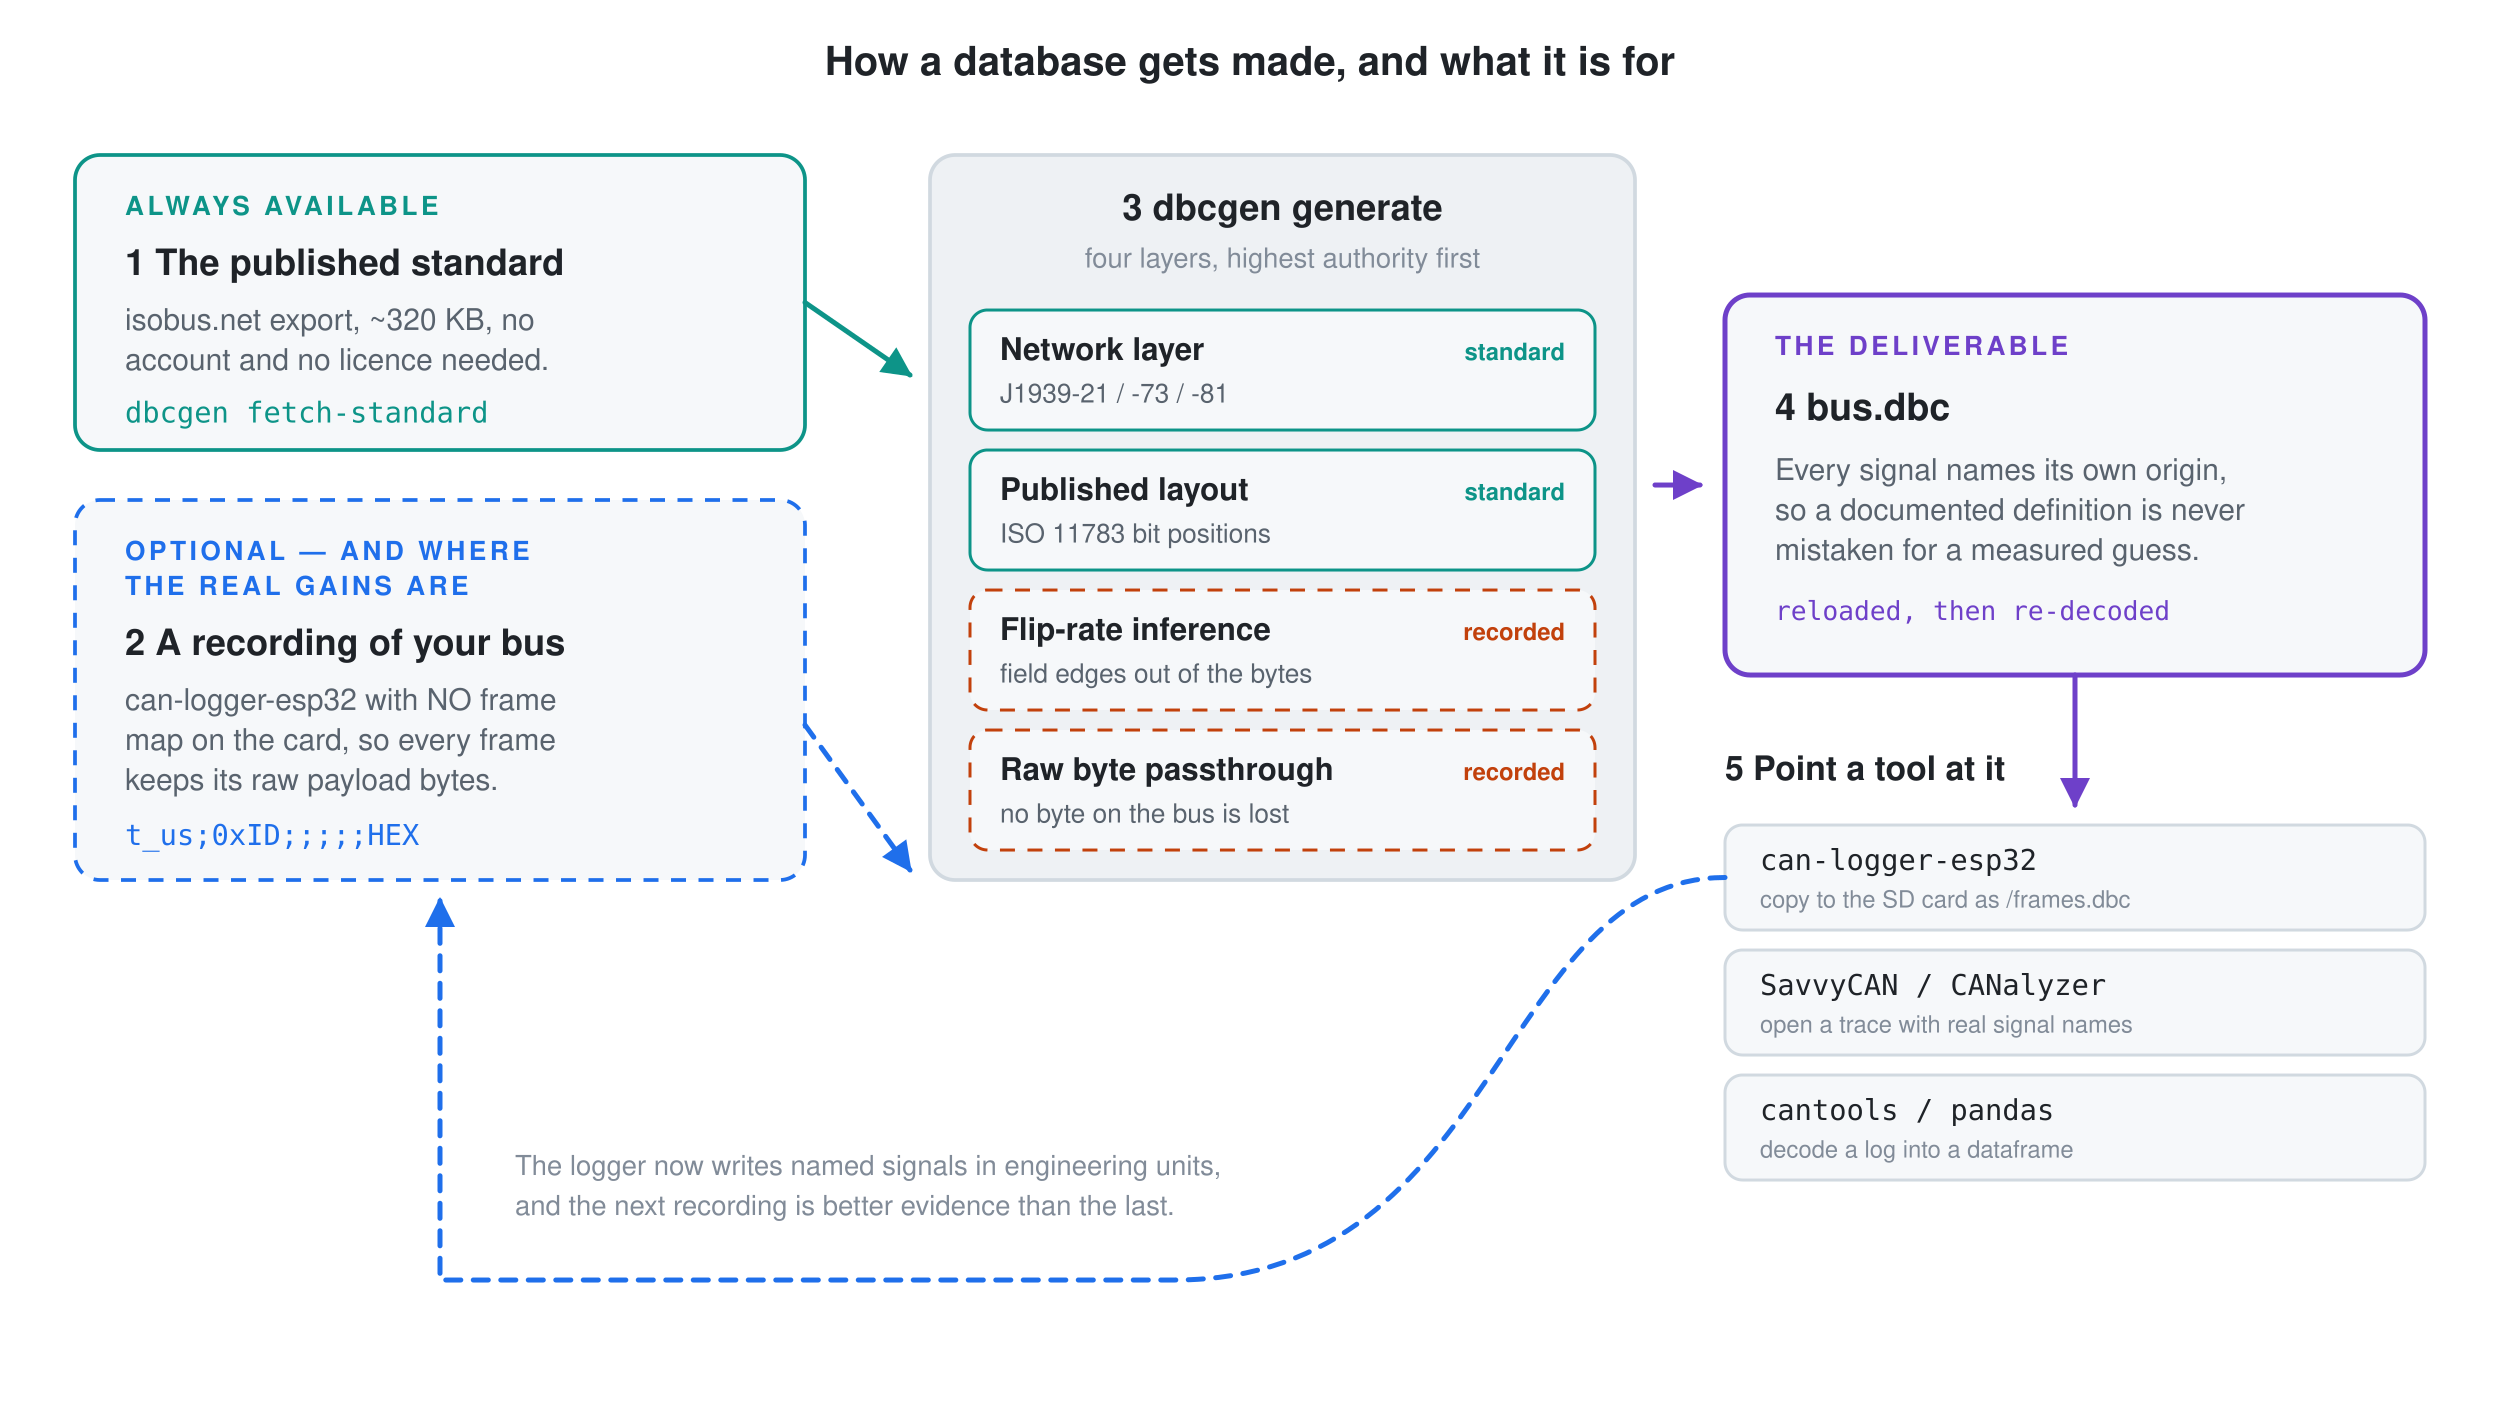
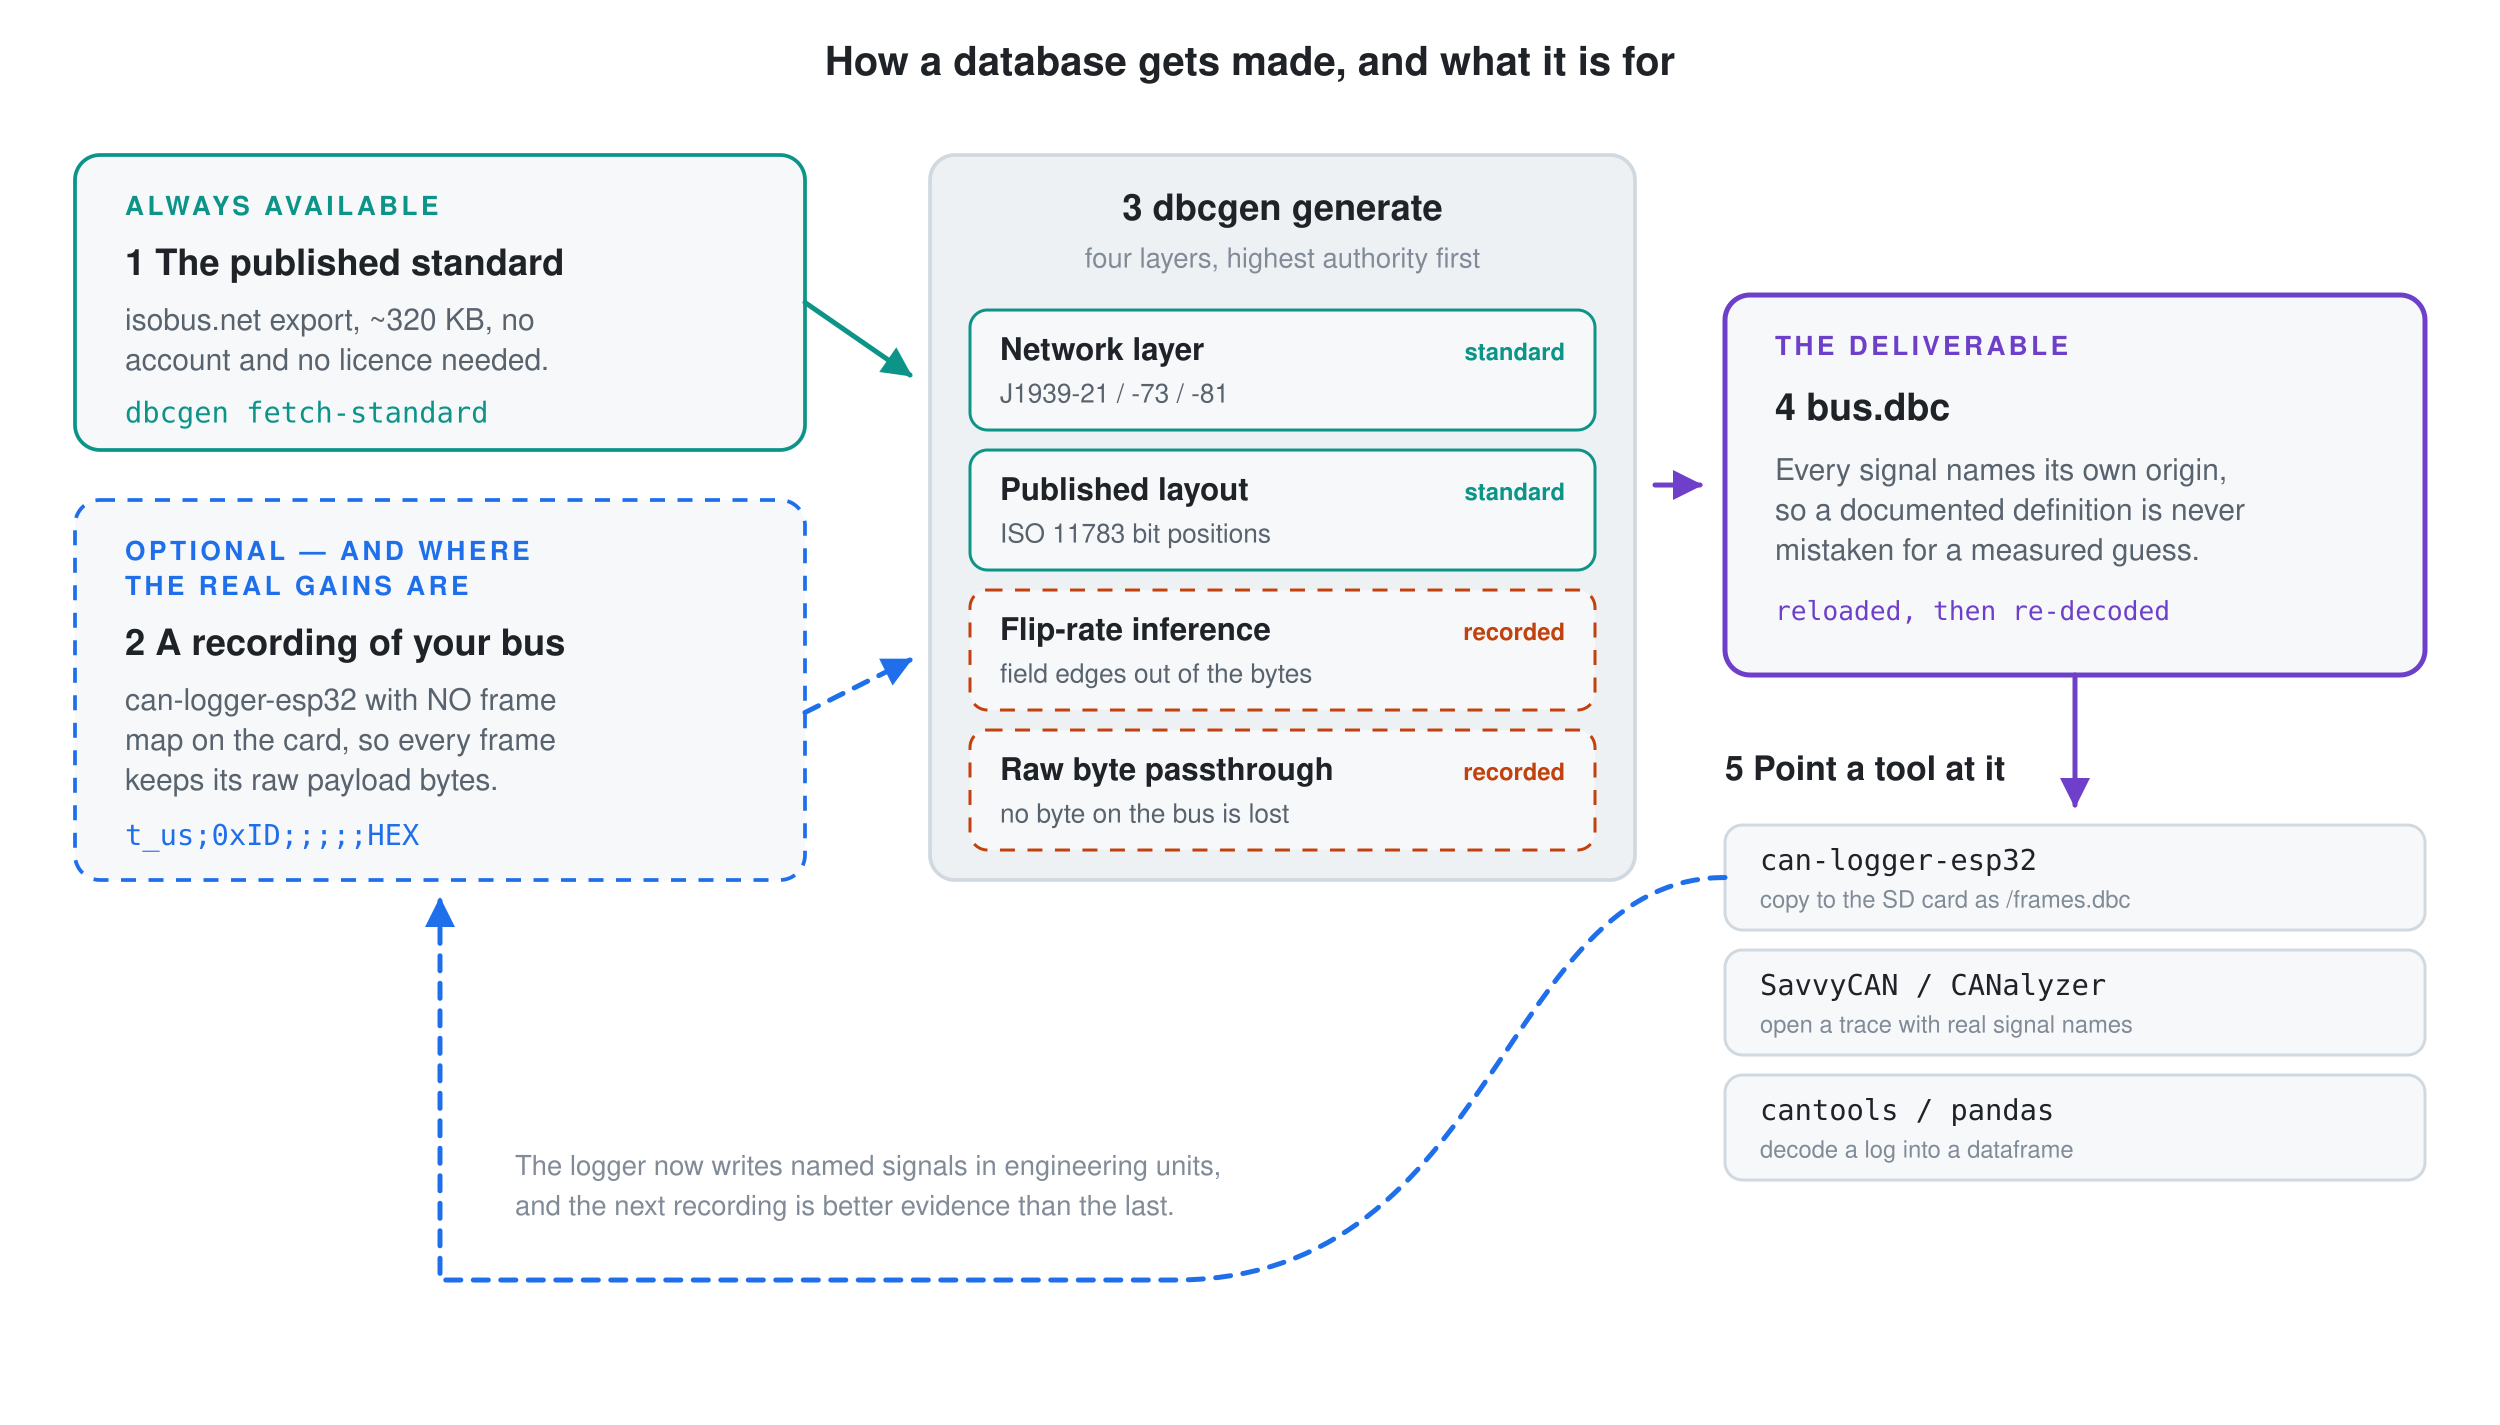
<svg xmlns="http://www.w3.org/2000/svg" width="1000" height="570" viewBox="0 0 1000 570" role="img">
  <defs>
    <marker id="head" viewBox="0 0 10 10" refX="9" refY="5" markerWidth="6" markerHeight="6" orient="auto-start-reverse">
      <path d="M 0 0 L 10 5 L 0 10 z" fill="#59636E" />
    </marker>
    <marker id="head-std" viewBox="0 0 10 10" refX="9" refY="5" markerWidth="6" markerHeight="6" orient="auto-start-reverse">
      <path d="M 0 0 L 10 5 L 0 10 z" fill="#0D9488" />
    </marker>
    <marker id="head-inf" viewBox="0 0 10 10" refX="9" refY="5" markerWidth="6" markerHeight="6" orient="auto-start-reverse">
      <path d="M 0 0 L 10 5 L 0 10 z" fill="#C2410C" />
    </marker>
    <marker id="head-out" viewBox="0 0 10 10" refX="9" refY="5" markerWidth="6" markerHeight="6" orient="auto-start-reverse">
      <path d="M 0 0 L 10 5 L 0 10 z" fill="#6E40C9" />
    </marker>
    <marker id="head-hw" viewBox="0 0 10 10" refX="9" refY="5" markerWidth="6" markerHeight="6" orient="auto-start-reverse">
      <path d="M 0 0 L 10 5 L 0 10 z" fill="#1F6FEB" />
    </marker>
  </defs>
  <rect width="1000" height="570" fill="#FFFFFF" />
  <text x="500.0" y="30" font-family="ui-sans-serif,-apple-system,BlinkMacSystemFont,'Segoe UI',Helvetica,Arial,sans-serif" font-size="16" font-weight="600" fill="#1F2328" text-anchor="middle">How a database gets made, and what it is for</text>
  <rect x="30" y="62" width="292" height="118" rx="10" ry="10" fill="#F6F8FA" stroke="#0D9488" stroke-width="1.5" />
  <text x="50" y="86" font-family="ui-sans-serif,-apple-system,BlinkMacSystemFont,'Segoe UI',Helvetica,Arial,sans-serif" font-size="10.5" font-weight="700" fill="#0D9488" text-anchor="start" letter-spacing="1.4">ALWAYS AVAILABLE</text>
  <text x="50" y="110" font-family="ui-sans-serif,-apple-system,BlinkMacSystemFont,'Segoe UI',Helvetica,Arial,sans-serif" font-size="14.5" font-weight="600" fill="#1F2328" text-anchor="start">1  The published standard</text>
  <text x="50" y="132" font-family="ui-sans-serif,-apple-system,BlinkMacSystemFont,'Segoe UI',Helvetica,Arial,sans-serif" font-size="12" font-weight="400" fill="#59636E" text-anchor="start">isobus.net export, ~320 KB, no</text>
  <text x="50" y="148" font-family="ui-sans-serif,-apple-system,BlinkMacSystemFont,'Segoe UI',Helvetica,Arial,sans-serif" font-size="12" font-weight="400" fill="#59636E" text-anchor="start">account and no licence needed.</text>
  <text x="50" y="169" font-family="ui-monospace,SFMono-Regular,'SF Mono',Menlo,Consolas,monospace" font-size="11.5" font-weight="400" fill="#0D9488" text-anchor="start">dbcgen fetch-standard</text>
  <rect x="30" y="200" width="292" height="152" rx="10" ry="10" fill="#F6F8FA" stroke="#1F6FEB" stroke-width="1.5" stroke-dasharray="6 5" />
  <text x="50" y="224" font-family="ui-sans-serif,-apple-system,BlinkMacSystemFont,'Segoe UI',Helvetica,Arial,sans-serif" font-size="10.5" font-weight="700" fill="#1F6FEB" text-anchor="start" letter-spacing="1.4">OPTIONAL — AND WHERE</text>
  <text x="50" y="238" font-family="ui-sans-serif,-apple-system,BlinkMacSystemFont,'Segoe UI',Helvetica,Arial,sans-serif" font-size="10.5" font-weight="700" fill="#1F6FEB" text-anchor="start" letter-spacing="1.4">THE REAL GAINS ARE</text>
  <text x="50" y="262" font-family="ui-sans-serif,-apple-system,BlinkMacSystemFont,'Segoe UI',Helvetica,Arial,sans-serif" font-size="14.5" font-weight="600" fill="#1F2328" text-anchor="start">2  A recording of your bus</text>
  <text x="50" y="284" font-family="ui-sans-serif,-apple-system,BlinkMacSystemFont,'Segoe UI',Helvetica,Arial,sans-serif" font-size="12" font-weight="400" fill="#59636E" text-anchor="start">can-logger-esp32 with NO frame</text>
  <text x="50" y="300" font-family="ui-sans-serif,-apple-system,BlinkMacSystemFont,'Segoe UI',Helvetica,Arial,sans-serif" font-size="12" font-weight="400" fill="#59636E" text-anchor="start">map on the card, so every frame</text>
  <text x="50" y="316" font-family="ui-sans-serif,-apple-system,BlinkMacSystemFont,'Segoe UI',Helvetica,Arial,sans-serif" font-size="12" font-weight="400" fill="#59636E" text-anchor="start">keeps its raw payload bytes.</text>
  <text x="50" y="338" font-family="ui-monospace,SFMono-Regular,'SF Mono',Menlo,Consolas,monospace" font-size="11.5" font-weight="400" fill="#1F6FEB" text-anchor="start">t_us;0xID;;;;;HEX</text>
  <rect x="372" y="62" width="282" height="290" rx="10" ry="10" fill="#EEF1F4" stroke="#D1D9E0" stroke-width="1.5" />
  <text x="513.0" y="88" font-family="ui-sans-serif,-apple-system,BlinkMacSystemFont,'Segoe UI',Helvetica,Arial,sans-serif" font-size="14.5" font-weight="600" fill="#1F2328" text-anchor="middle">3  dbcgen generate</text>
  <text x="513.0" y="107" font-family="ui-sans-serif,-apple-system,BlinkMacSystemFont,'Segoe UI',Helvetica,Arial,sans-serif" font-size="11" font-weight="400" fill="#818B98" text-anchor="middle">four layers, highest authority first</text>
  <rect x="388" y="124" width="250" height="48" rx="7" ry="7" fill="#F6F8FA" stroke="#0D9488" stroke-width="1.2" />
  <text x="400" y="144" font-family="ui-sans-serif,-apple-system,BlinkMacSystemFont,'Segoe UI',Helvetica,Arial,sans-serif" font-size="12.5" font-weight="600" fill="#1F2328" text-anchor="start">Network layer</text>
  <text x="400" y="161" font-family="ui-sans-serif,-apple-system,BlinkMacSystemFont,'Segoe UI',Helvetica,Arial,sans-serif" font-size="10.5" font-weight="400" fill="#59636E" text-anchor="start">J1939-21 / -73 / -81</text>
  <text x="626" y="144" font-family="ui-sans-serif,-apple-system,BlinkMacSystemFont,'Segoe UI',Helvetica,Arial,sans-serif" font-size="9.5" font-weight="700" fill="#0D9488" text-anchor="end">standard</text>
  <rect x="388" y="180" width="250" height="48" rx="7" ry="7" fill="#F6F8FA" stroke="#0D9488" stroke-width="1.2" />
  <text x="400" y="200" font-family="ui-sans-serif,-apple-system,BlinkMacSystemFont,'Segoe UI',Helvetica,Arial,sans-serif" font-size="12.5" font-weight="600" fill="#1F2328" text-anchor="start">Published layout</text>
  <text x="400" y="217" font-family="ui-sans-serif,-apple-system,BlinkMacSystemFont,'Segoe UI',Helvetica,Arial,sans-serif" font-size="10.5" font-weight="400" fill="#59636E" text-anchor="start">ISO 11783 bit positions</text>
  <text x="626" y="200" font-family="ui-sans-serif,-apple-system,BlinkMacSystemFont,'Segoe UI',Helvetica,Arial,sans-serif" font-size="9.5" font-weight="700" fill="#0D9488" text-anchor="end">standard</text>
  <rect x="388" y="236" width="250" height="48" rx="7" ry="7" fill="#F6F8FA" stroke="#C2410C" stroke-width="1.2" stroke-dasharray="6 5" />
  <text x="400" y="256" font-family="ui-sans-serif,-apple-system,BlinkMacSystemFont,'Segoe UI',Helvetica,Arial,sans-serif" font-size="12.5" font-weight="600" fill="#1F2328" text-anchor="start">Flip-rate inference</text>
  <text x="400" y="273" font-family="ui-sans-serif,-apple-system,BlinkMacSystemFont,'Segoe UI',Helvetica,Arial,sans-serif" font-size="10.5" font-weight="400" fill="#59636E" text-anchor="start">field edges out of the bytes</text>
  <text x="626" y="256" font-family="ui-sans-serif,-apple-system,BlinkMacSystemFont,'Segoe UI',Helvetica,Arial,sans-serif" font-size="9.5" font-weight="700" fill="#C2410C" text-anchor="end">recorded</text>
  <rect x="388" y="292" width="250" height="48" rx="7" ry="7" fill="#F6F8FA" stroke="#C2410C" stroke-width="1.2" stroke-dasharray="6 5" />
  <text x="400" y="312" font-family="ui-sans-serif,-apple-system,BlinkMacSystemFont,'Segoe UI',Helvetica,Arial,sans-serif" font-size="12.5" font-weight="600" fill="#1F2328" text-anchor="start">Raw byte passthrough</text>
  <text x="400" y="329" font-family="ui-sans-serif,-apple-system,BlinkMacSystemFont,'Segoe UI',Helvetica,Arial,sans-serif" font-size="10.5" font-weight="400" fill="#59636E" text-anchor="start">no byte on the bus is lost</text>
  <text x="626" y="312" font-family="ui-sans-serif,-apple-system,BlinkMacSystemFont,'Segoe UI',Helvetica,Arial,sans-serif" font-size="9.5" font-weight="700" fill="#C2410C" text-anchor="end">recorded</text>
  <line x1="322" y1="121" x2="364" y2="150" stroke="#0D9488" stroke-width="2" stroke-linecap="round" marker-end="url(#head-std)" />
-   <line x1="322" y1="290" x2="364" y2="348" stroke="#1F6FEB" stroke-width="2" stroke-linecap="round" stroke-dasharray="6 5" marker-end="url(#head-hw)" />
+   <line x1="322" y1="285" x2="364" y2="264" stroke="#1F6FEB" stroke-width="2" stroke-linecap="round" stroke-dasharray="6 5" marker-end="url(#head-hw)" />
  <rect x="690" y="118" width="280" height="152" rx="10" ry="10" fill="#F6F8FA" stroke="#6E40C9" stroke-width="2" />
  <text x="710" y="142" font-family="ui-sans-serif,-apple-system,BlinkMacSystemFont,'Segoe UI',Helvetica,Arial,sans-serif" font-size="10.5" font-weight="700" fill="#6E40C9" text-anchor="start" letter-spacing="1.4">THE DELIVERABLE</text>
  <text x="710" y="168" font-family="ui-sans-serif,-apple-system,BlinkMacSystemFont,'Segoe UI',Helvetica,Arial,sans-serif" font-size="15" font-weight="600" fill="#1F2328" text-anchor="start">4  bus.dbc</text>
  <text x="710" y="192" font-family="ui-sans-serif,-apple-system,BlinkMacSystemFont,'Segoe UI',Helvetica,Arial,sans-serif" font-size="12" font-weight="400" fill="#59636E" text-anchor="start">Every signal names its own origin,</text>
  <text x="710" y="208" font-family="ui-sans-serif,-apple-system,BlinkMacSystemFont,'Segoe UI',Helvetica,Arial,sans-serif" font-size="12" font-weight="400" fill="#59636E" text-anchor="start">so a documented definition is never</text>
  <text x="710" y="224" font-family="ui-sans-serif,-apple-system,BlinkMacSystemFont,'Segoe UI',Helvetica,Arial,sans-serif" font-size="12" font-weight="400" fill="#59636E" text-anchor="start">mistaken for a measured guess.</text>
  <text x="710" y="248" font-family="ui-monospace,SFMono-Regular,'SF Mono',Menlo,Consolas,monospace" font-size="10.5" font-weight="400" fill="#6E40C9" text-anchor="start">reloaded, then re-decoded</text>
  <line x1="662" y1="194" x2="680" y2="194" stroke="#6E40C9" stroke-width="2" stroke-linecap="round" marker-end="url(#head-out)" />
  <text x="690" y="312" font-family="ui-sans-serif,-apple-system,BlinkMacSystemFont,'Segoe UI',Helvetica,Arial,sans-serif" font-size="13.5" font-weight="600" fill="#1F2328" text-anchor="start">5  Point a tool at it</text>
  <rect x="690" y="330" width="280" height="42" rx="7" ry="7" fill="#F6F8FA" stroke="#D1D9E0" stroke-width="1.2" />
  <text x="704" y="348" font-family="ui-monospace,SFMono-Regular,'SF Mono',Menlo,Consolas,monospace" font-size="11.5" font-weight="400" fill="#1F2328" text-anchor="start">can-logger-esp32</text>
  <text x="704" y="363" font-family="ui-sans-serif,-apple-system,BlinkMacSystemFont,'Segoe UI',Helvetica,Arial,sans-serif" font-size="9.5" font-weight="400" fill="#818B98" text-anchor="start">copy to the SD card as /frames.dbc</text>
  <rect x="690" y="380" width="280" height="42" rx="7" ry="7" fill="#F6F8FA" stroke="#D1D9E0" stroke-width="1.2" />
  <text x="704" y="398" font-family="ui-monospace,SFMono-Regular,'SF Mono',Menlo,Consolas,monospace" font-size="11.5" font-weight="400" fill="#1F2328" text-anchor="start">SavvyCAN / CANalyzer</text>
  <text x="704" y="413" font-family="ui-sans-serif,-apple-system,BlinkMacSystemFont,'Segoe UI',Helvetica,Arial,sans-serif" font-size="9.5" font-weight="400" fill="#818B98" text-anchor="start">open a trace with real signal names</text>
  <rect x="690" y="430" width="280" height="42" rx="7" ry="7" fill="#F6F8FA" stroke="#D1D9E0" stroke-width="1.2" />
  <text x="704" y="448" font-family="ui-monospace,SFMono-Regular,'SF Mono',Menlo,Consolas,monospace" font-size="11.5" font-weight="400" fill="#1F2328" text-anchor="start">cantools / pandas</text>
  <text x="704" y="463" font-family="ui-sans-serif,-apple-system,BlinkMacSystemFont,'Segoe UI',Helvetica,Arial,sans-serif" font-size="9.5" font-weight="400" fill="#818B98" text-anchor="start">decode a log into a dataframe</text>
  <path d="M 830.0 270 L 830.0 322" fill="none" stroke="#6E40C9" stroke-width="2" stroke-linecap="round" stroke-linejoin="round" marker-end="url(#head-out)" />
  <path d="M 690 351 C 600 351, 600 512, 470 512 L 176 512 L 176 360" fill="none" stroke="#1F6FEB" stroke-width="2" stroke-linecap="round" stroke-linejoin="round" stroke-dasharray="6 5" marker-end="url(#head-hw)" />
  <text x="206" y="470" font-family="ui-sans-serif,-apple-system,BlinkMacSystemFont,'Segoe UI',Helvetica,Arial,sans-serif" font-size="11" font-weight="400" fill="#818B98" text-anchor="start">The logger now writes named signals in engineering units,</text>
  <text x="206" y="486" font-family="ui-sans-serif,-apple-system,BlinkMacSystemFont,'Segoe UI',Helvetica,Arial,sans-serif" font-size="11" font-weight="400" fill="#818B98" text-anchor="start">and the next recording is better evidence than the last.</text>
</svg>
